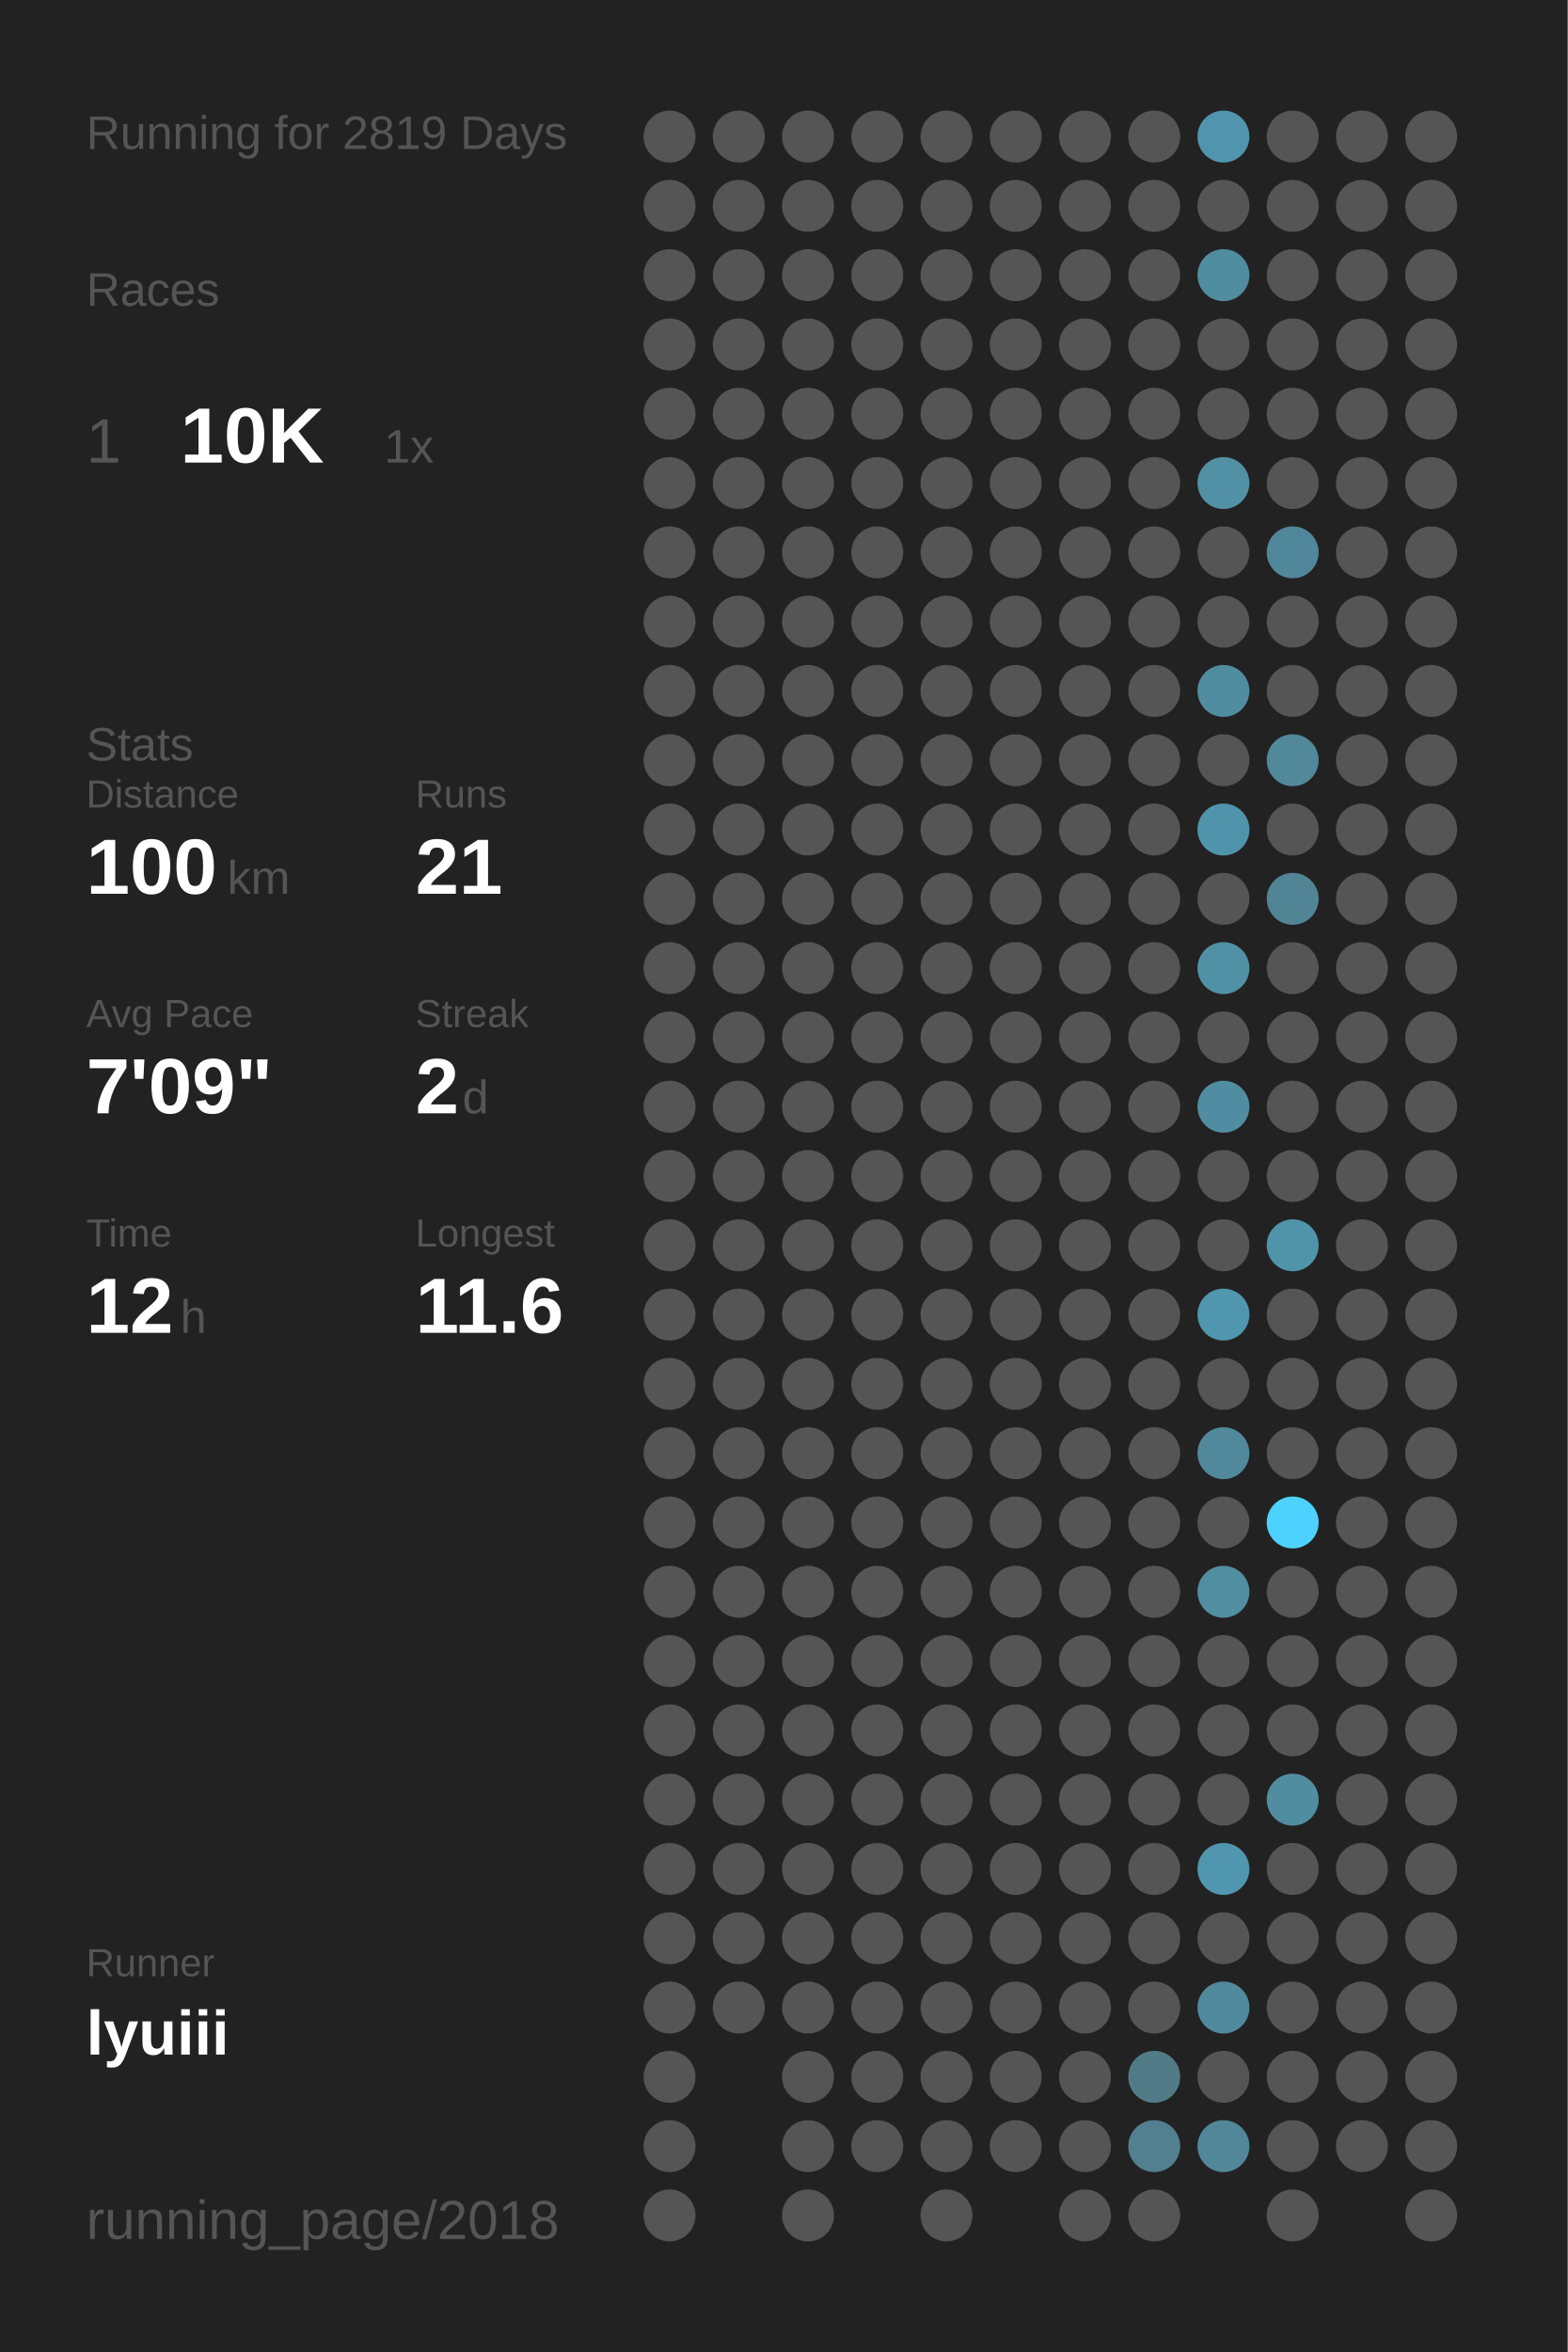
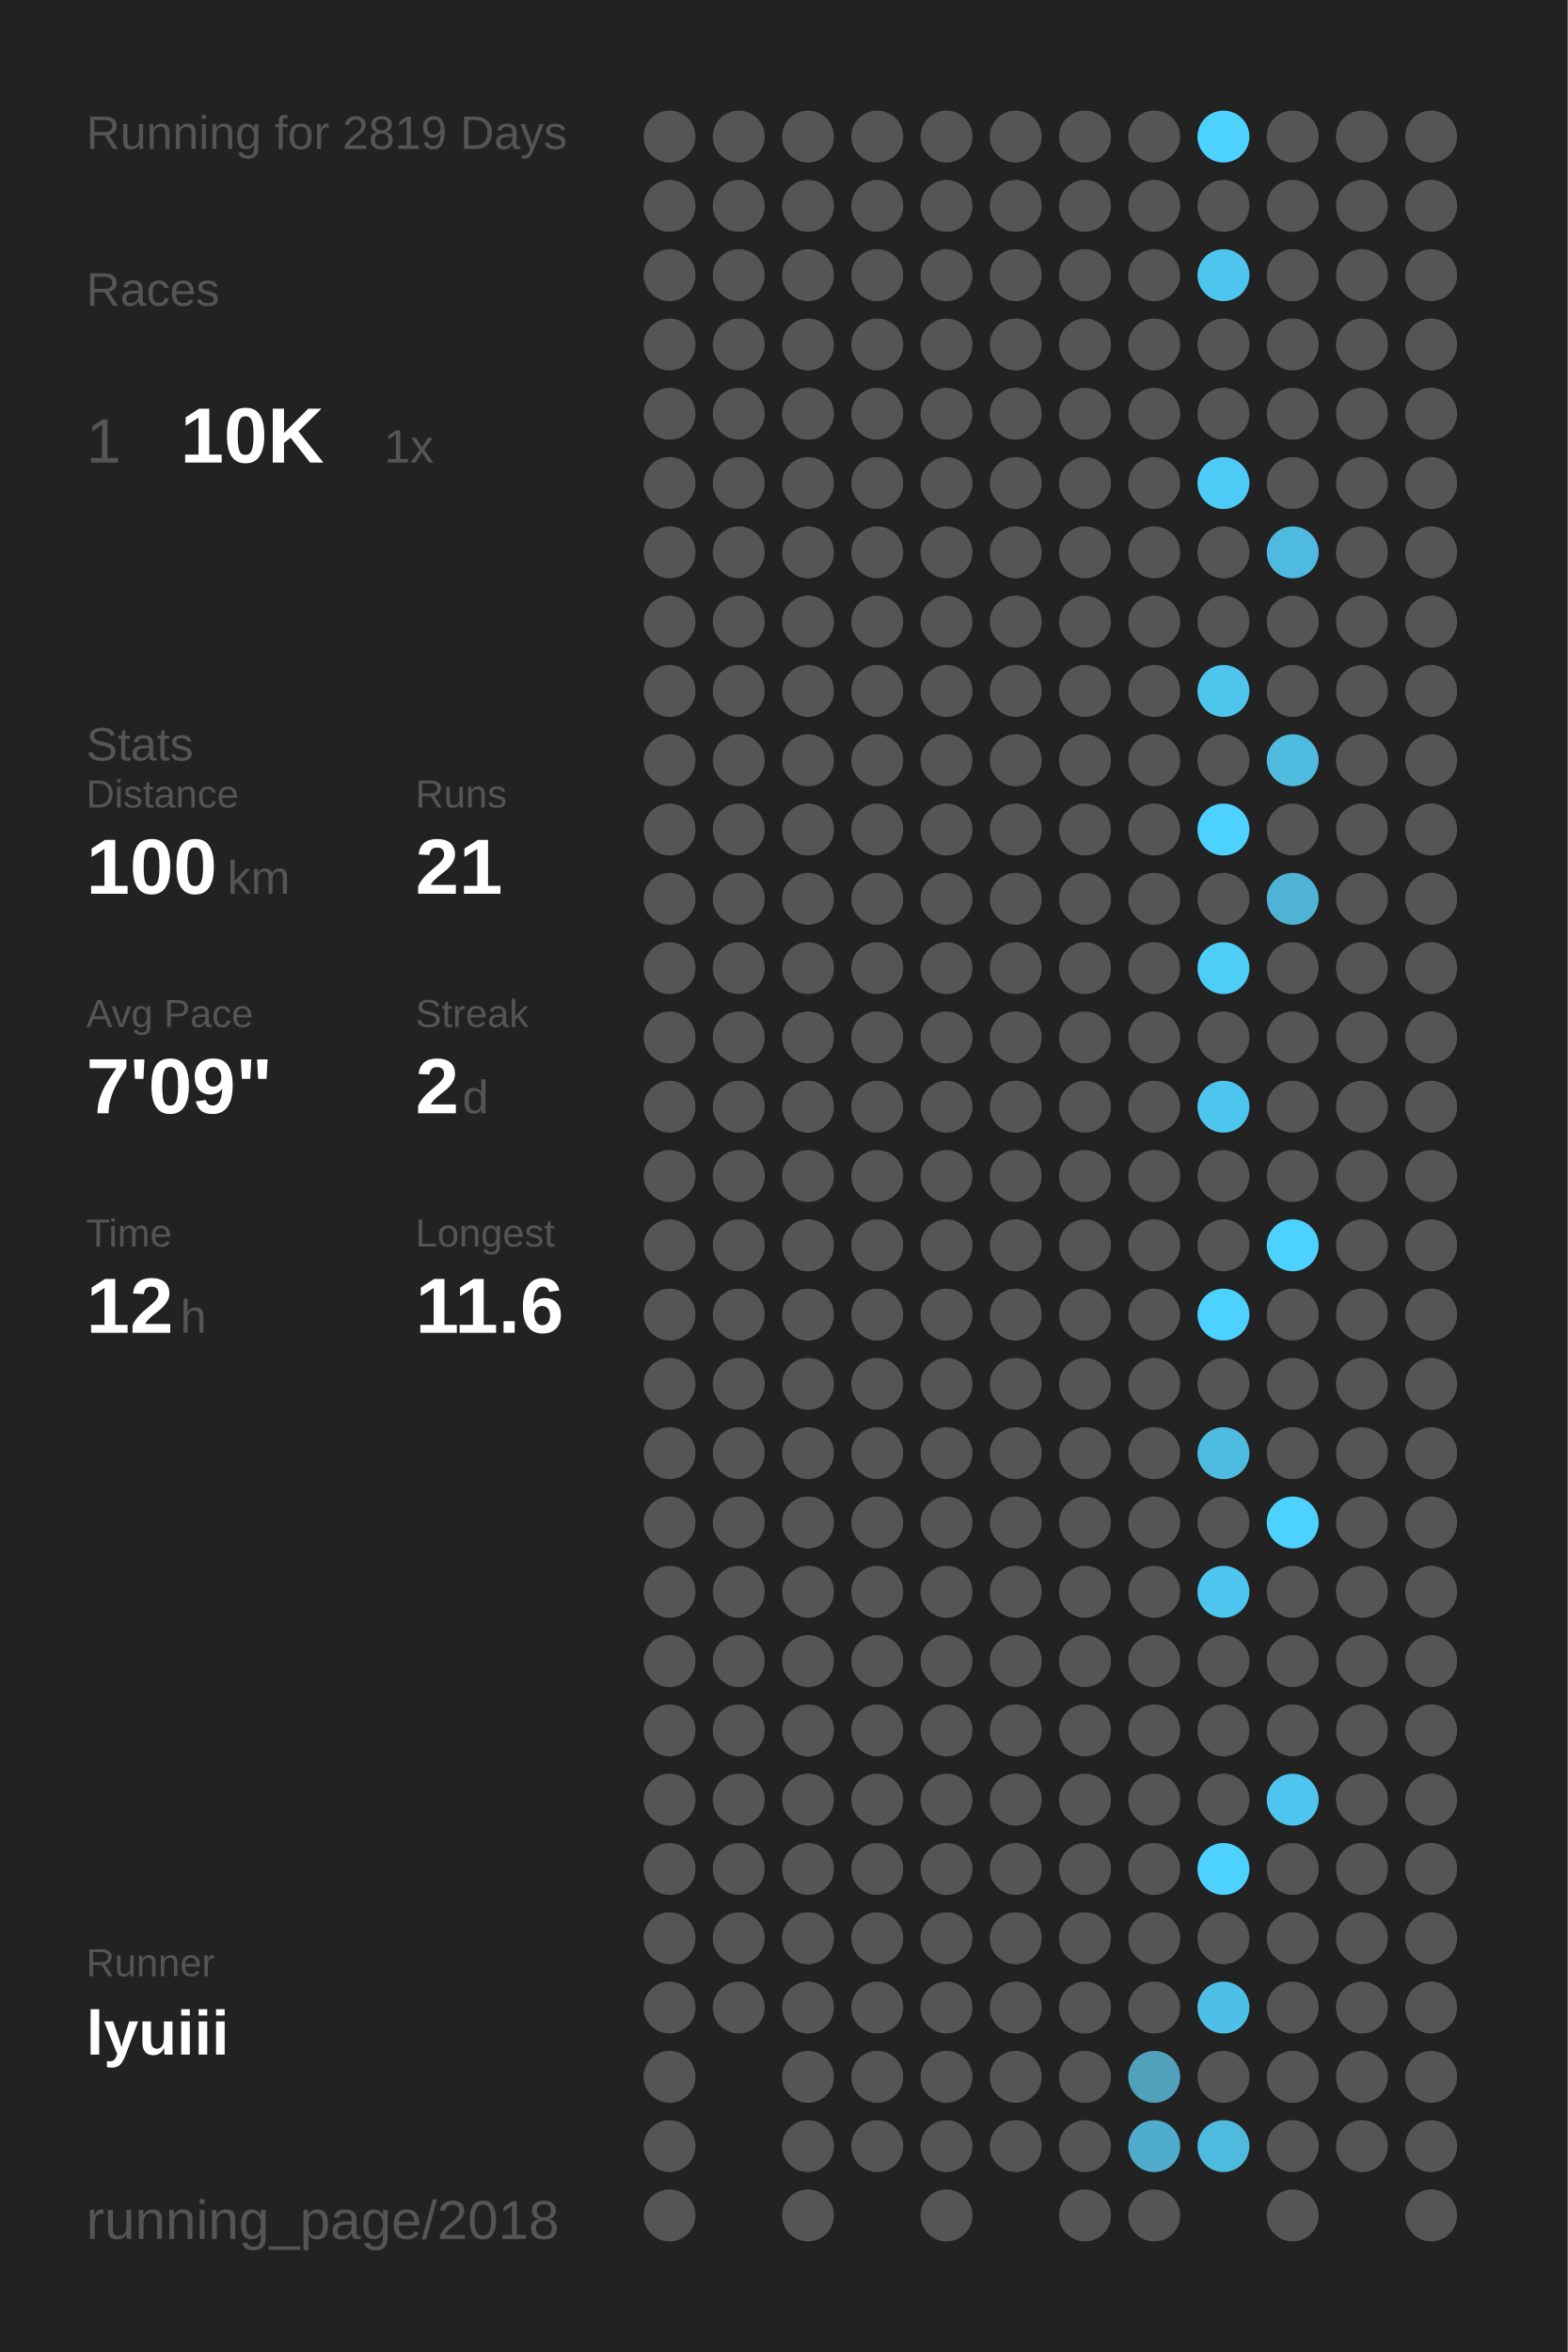
<svg xmlns="http://www.w3.org/2000/svg" baseProfile="full" height="300mm" version="1.1" viewBox="0,0,200,300" width="200mm">
  <defs />
  <rect fill="#222222" height="300" width="200" x="0" y="0" />
  <text fill="#555555" style="font-size:6px; font-family:Arial;" x="11" y="19">Running for 2819 Days</text>
  <text fill="#555555" style="font-size:6px; font-family:Arial;" x="11" y="39">Races</text>
  <text fill="#555555" style="font-size:8px; font-family:Arial;" x="11" y="59">1</text>
  <text fill="#FFFFFF" style="font-size:10px; font-family:Arial; font-weight:bold;" x="23" y="59">10K</text>
  <text fill="#555555" style="font-size:6px; font-family:Arial;" x="49" y="59">1x</text>
  <text fill="#555555" style="font-size:6px; font-family:Arial;" x="11" y="97">Stats</text>
  <text fill="#555555" style="font-size:5px; font-family:Arial;" x="11" y="103">Distance</text>
  <text fill="#FFFFFF" style="font-size:10px; font-family:Arial; font-weight:bold;" x="11" y="114">100</text>
  <text fill="#555555" style="font-size:6px; font-family:Arial;" x="29" y="114">km</text>
  <text fill="#555555" style="font-size:5px; font-family:Arial;" x="53" y="103">Runs</text>
  <text fill="#FFFFFF" style="font-size:10px; font-family:Arial; font-weight:bold;" x="53" y="114">21</text>
  <text fill="#555555" style="font-size:5px; font-family:Arial;" x="11" y="131">Avg Pace</text>
  <text fill="#FFFFFF" style="font-size:10px; font-family:Arial; font-weight:bold;" x="11" y="142">7'09"</text>
  <text fill="#555555" style="font-size:5px; font-family:Arial;" x="53" y="131">Streak</text>
  <text fill="#FFFFFF" style="font-size:10px; font-family:Arial; font-weight:bold;" x="53" y="142">2</text>
  <text fill="#555555" style="font-size:6px; font-family:Arial;" x="59" y="142">d</text>
  <text fill="#555555" style="font-size:5px; font-family:Arial;" x="11" y="159">Time</text>
  <text fill="#FFFFFF" style="font-size:10px; font-family:Arial; font-weight:bold;" x="11" y="170">12</text>
  <text fill="#555555" style="font-size:6px; font-family:Arial;" x="23" y="170">h</text>
  <text fill="#555555" style="font-size:5px; font-family:Arial;" x="53" y="159">Longest</text>
  <text fill="#FFFFFF" style="font-size:10px; font-family:Arial; font-weight:bold;" x="53" y="170">11.6</text>
  <text fill="#555555" style="font-size:5px; font-family:Arial;" x="11" y="252.065">Runner</text>
  <text fill="#FFFFFF" style="font-size:8px; font-family:Arial; font-weight:bold;" x="11" y="262.065">lyuiii</text>
  <text fill="#555555" style="font-size:7px; font-family:Arial;" x="11" y="285.581">running_page/2018</text>
  <circle cx="85.417" cy="17.419" fill="#555555" r="3.312" />
  <circle cx="85.417" cy="26.258" fill="#555555" r="3.312" />
  <circle cx="85.417" cy="35.097" fill="#555555" r="3.312" />
  <circle cx="85.417" cy="43.935" fill="#555555" r="3.312" />
  <circle cx="85.417" cy="52.774" fill="#555555" r="3.312" />
  <circle cx="85.417" cy="61.613" fill="#555555" r="3.312" />
  <circle cx="85.417" cy="70.452" fill="#555555" r="3.312" />
  <circle cx="85.417" cy="79.29" fill="#555555" r="3.312" />
  <circle cx="85.417" cy="88.129" fill="#555555" r="3.312" />
  <circle cx="85.417" cy="96.968" fill="#555555" r="3.312" />
  <circle cx="85.417" cy="105.806" fill="#555555" r="3.312" />
  <circle cx="85.417" cy="114.645" fill="#555555" r="3.312" />
  <circle cx="85.417" cy="123.484" fill="#555555" r="3.312" />
  <circle cx="85.417" cy="132.323" fill="#555555" r="3.312" />
  <circle cx="85.417" cy="141.161" fill="#555555" r="3.312" />
  <circle cx="85.417" cy="150" fill="#555555" r="3.312" />
  <circle cx="85.417" cy="158.839" fill="#555555" r="3.312" />
  <circle cx="85.417" cy="167.677" fill="#555555" r="3.312" />
  <circle cx="85.417" cy="176.516" fill="#555555" r="3.312" />
  <circle cx="85.417" cy="185.355" fill="#555555" r="3.312" />
  <circle cx="85.417" cy="194.194" fill="#555555" r="3.312" />
  <circle cx="85.417" cy="203.032" fill="#555555" r="3.312" />
  <circle cx="85.417" cy="211.871" fill="#555555" r="3.312" />
  <circle cx="85.417" cy="220.71" fill="#555555" r="3.312" />
  <circle cx="85.417" cy="229.548" fill="#555555" r="3.312" />
  <circle cx="85.417" cy="238.387" fill="#555555" r="3.312" />
  <circle cx="85.417" cy="247.226" fill="#555555" r="3.312" />
  <circle cx="85.417" cy="256.065" fill="#555555" r="3.312" />
  <circle cx="85.417" cy="264.903" fill="#555555" r="3.312" />
  <circle cx="85.417" cy="273.742" fill="#555555" r="3.312" />
  <circle cx="85.417" cy="282.581" fill="#555555" r="3.312" />
  <circle cx="94.25" cy="17.419" fill="#555555" r="3.312" />
  <circle cx="94.25" cy="26.258" fill="#555555" r="3.312" />
  <circle cx="94.25" cy="35.097" fill="#555555" r="3.312" />
  <circle cx="94.25" cy="43.935" fill="#555555" r="3.312" />
  <circle cx="94.25" cy="52.774" fill="#555555" r="3.312" />
  <circle cx="94.25" cy="61.613" fill="#555555" r="3.312" />
  <circle cx="94.25" cy="70.452" fill="#555555" r="3.312" />
  <circle cx="94.25" cy="79.29" fill="#555555" r="3.312" />
  <circle cx="94.25" cy="88.129" fill="#555555" r="3.312" />
  <circle cx="94.25" cy="96.968" fill="#555555" r="3.312" />
  <circle cx="94.25" cy="105.806" fill="#555555" r="3.312" />
  <circle cx="94.25" cy="114.645" fill="#555555" r="3.312" />
  <circle cx="94.25" cy="123.484" fill="#555555" r="3.312" />
  <circle cx="94.25" cy="132.323" fill="#555555" r="3.312" />
  <circle cx="94.25" cy="141.161" fill="#555555" r="3.312" />
  <circle cx="94.25" cy="150" fill="#555555" r="3.312" />
  <circle cx="94.25" cy="158.839" fill="#555555" r="3.312" />
  <circle cx="94.25" cy="167.677" fill="#555555" r="3.312" />
  <circle cx="94.25" cy="176.516" fill="#555555" r="3.312" />
  <circle cx="94.25" cy="185.355" fill="#555555" r="3.312" />
  <circle cx="94.25" cy="194.194" fill="#555555" r="3.312" />
  <circle cx="94.25" cy="203.032" fill="#555555" r="3.312" />
  <circle cx="94.25" cy="211.871" fill="#555555" r="3.312" />
  <circle cx="94.25" cy="220.71" fill="#555555" r="3.312" />
  <circle cx="94.25" cy="229.548" fill="#555555" r="3.312" />
  <circle cx="94.25" cy="238.387" fill="#555555" r="3.312" />
  <circle cx="94.25" cy="247.226" fill="#555555" r="3.312" />
  <circle cx="94.25" cy="256.065" fill="#555555" r="3.312" />
  <circle cx="103.083" cy="17.419" fill="#555555" r="3.312" />
  <circle cx="103.083" cy="26.258" fill="#555555" r="3.312" />
  <circle cx="103.083" cy="35.097" fill="#555555" r="3.312" />
  <circle cx="103.083" cy="43.935" fill="#555555" r="3.312" />
  <circle cx="103.083" cy="52.774" fill="#555555" r="3.312" />
  <circle cx="103.083" cy="61.613" fill="#555555" r="3.312" />
  <circle cx="103.083" cy="70.452" fill="#555555" r="3.312" />
  <circle cx="103.083" cy="79.29" fill="#555555" r="3.312" />
  <circle cx="103.083" cy="88.129" fill="#555555" r="3.312" />
  <circle cx="103.083" cy="96.968" fill="#555555" r="3.312" />
  <circle cx="103.083" cy="105.806" fill="#555555" r="3.312" />
  <circle cx="103.083" cy="114.645" fill="#555555" r="3.312" />
  <circle cx="103.083" cy="123.484" fill="#555555" r="3.312" />
  <circle cx="103.083" cy="132.323" fill="#555555" r="3.312" />
  <circle cx="103.083" cy="141.161" fill="#555555" r="3.312" />
  <circle cx="103.083" cy="150" fill="#555555" r="3.312" />
  <circle cx="103.083" cy="158.839" fill="#555555" r="3.312" />
  <circle cx="103.083" cy="167.677" fill="#555555" r="3.312" />
  <circle cx="103.083" cy="176.516" fill="#555555" r="3.312" />
  <circle cx="103.083" cy="185.355" fill="#555555" r="3.312" />
  <circle cx="103.083" cy="194.194" fill="#555555" r="3.312" />
  <circle cx="103.083" cy="203.032" fill="#555555" r="3.312" />
  <circle cx="103.083" cy="211.871" fill="#555555" r="3.312" />
  <circle cx="103.083" cy="220.71" fill="#555555" r="3.312" />
  <circle cx="103.083" cy="229.548" fill="#555555" r="3.312" />
  <circle cx="103.083" cy="238.387" fill="#555555" r="3.312" />
  <circle cx="103.083" cy="247.226" fill="#555555" r="3.312" />
  <circle cx="103.083" cy="256.065" fill="#555555" r="3.312" />
  <circle cx="103.083" cy="264.903" fill="#555555" r="3.312" />
  <circle cx="103.083" cy="273.742" fill="#555555" r="3.312" />
  <circle cx="103.083" cy="282.581" fill="#555555" r="3.312" />
  <circle cx="111.917" cy="17.419" fill="#555555" r="3.312" />
  <circle cx="111.917" cy="26.258" fill="#555555" r="3.312" />
  <circle cx="111.917" cy="35.097" fill="#555555" r="3.312" />
  <circle cx="111.917" cy="43.935" fill="#555555" r="3.312" />
  <circle cx="111.917" cy="52.774" fill="#555555" r="3.312" />
  <circle cx="111.917" cy="61.613" fill="#555555" r="3.312" />
  <circle cx="111.917" cy="70.452" fill="#555555" r="3.312" />
  <circle cx="111.917" cy="79.29" fill="#555555" r="3.312" />
  <circle cx="111.917" cy="88.129" fill="#555555" r="3.312" />
  <circle cx="111.917" cy="96.968" fill="#555555" r="3.312" />
  <circle cx="111.917" cy="105.806" fill="#555555" r="3.312" />
  <circle cx="111.917" cy="114.645" fill="#555555" r="3.312" />
  <circle cx="111.917" cy="123.484" fill="#555555" r="3.312" />
  <circle cx="111.917" cy="132.323" fill="#555555" r="3.312" />
  <circle cx="111.917" cy="141.161" fill="#555555" r="3.312" />
  <circle cx="111.917" cy="150" fill="#555555" r="3.312" />
  <circle cx="111.917" cy="158.839" fill="#555555" r="3.312" />
  <circle cx="111.917" cy="167.677" fill="#555555" r="3.312" />
  <circle cx="111.917" cy="176.516" fill="#555555" r="3.312" />
  <circle cx="111.917" cy="185.355" fill="#555555" r="3.312" />
  <circle cx="111.917" cy="194.194" fill="#555555" r="3.312" />
  <circle cx="111.917" cy="203.032" fill="#555555" r="3.312" />
  <circle cx="111.917" cy="211.871" fill="#555555" r="3.312" />
  <circle cx="111.917" cy="220.71" fill="#555555" r="3.312" />
  <circle cx="111.917" cy="229.548" fill="#555555" r="3.312" />
  <circle cx="111.917" cy="238.387" fill="#555555" r="3.312" />
  <circle cx="111.917" cy="247.226" fill="#555555" r="3.312" />
  <circle cx="111.917" cy="256.065" fill="#555555" r="3.312" />
  <circle cx="111.917" cy="264.903" fill="#555555" r="3.312" />
  <circle cx="111.917" cy="273.742" fill="#555555" r="3.312" />
  <circle cx="120.75" cy="17.419" fill="#555555" r="3.312" />
  <circle cx="120.75" cy="26.258" fill="#555555" r="3.312" />
  <circle cx="120.75" cy="35.097" fill="#555555" r="3.312" />
  <circle cx="120.75" cy="43.935" fill="#555555" r="3.312" />
  <circle cx="120.75" cy="52.774" fill="#555555" r="3.312" />
  <circle cx="120.75" cy="61.613" fill="#555555" r="3.312" />
  <circle cx="120.75" cy="70.452" fill="#555555" r="3.312" />
  <circle cx="120.75" cy="79.29" fill="#555555" r="3.312" />
  <circle cx="120.75" cy="88.129" fill="#555555" r="3.312" />
  <circle cx="120.75" cy="96.968" fill="#555555" r="3.312" />
  <circle cx="120.75" cy="105.806" fill="#555555" r="3.312" />
  <circle cx="120.75" cy="114.645" fill="#555555" r="3.312" />
  <circle cx="120.75" cy="123.484" fill="#555555" r="3.312" />
  <circle cx="120.75" cy="132.323" fill="#555555" r="3.312" />
  <circle cx="120.75" cy="141.161" fill="#555555" r="3.312" />
  <circle cx="120.75" cy="150" fill="#555555" r="3.312" />
  <circle cx="120.75" cy="158.839" fill="#555555" r="3.312" />
  <circle cx="120.75" cy="167.677" fill="#555555" r="3.312" />
  <circle cx="120.75" cy="176.516" fill="#555555" r="3.312" />
  <circle cx="120.75" cy="185.355" fill="#555555" r="3.312" />
  <circle cx="120.75" cy="194.194" fill="#555555" r="3.312" />
  <circle cx="120.75" cy="203.032" fill="#555555" r="3.312" />
  <circle cx="120.75" cy="211.871" fill="#555555" r="3.312" />
  <circle cx="120.75" cy="220.71" fill="#555555" r="3.312" />
  <circle cx="120.75" cy="229.548" fill="#555555" r="3.312" />
  <circle cx="120.75" cy="238.387" fill="#555555" r="3.312" />
  <circle cx="120.75" cy="247.226" fill="#555555" r="3.312" />
  <circle cx="120.75" cy="256.065" fill="#555555" r="3.312" />
  <circle cx="120.75" cy="264.903" fill="#555555" r="3.312" />
  <circle cx="120.75" cy="273.742" fill="#555555" r="3.312" />
  <circle cx="120.75" cy="282.581" fill="#555555" r="3.312" />
  <circle cx="129.583" cy="17.419" fill="#555555" r="3.312" />
  <circle cx="129.583" cy="26.258" fill="#555555" r="3.312" />
  <circle cx="129.583" cy="35.097" fill="#555555" r="3.312" />
  <circle cx="129.583" cy="43.935" fill="#555555" r="3.312" />
  <circle cx="129.583" cy="52.774" fill="#555555" r="3.312" />
  <circle cx="129.583" cy="61.613" fill="#555555" r="3.312" />
  <circle cx="129.583" cy="70.452" fill="#555555" r="3.312" />
  <circle cx="129.583" cy="79.29" fill="#555555" r="3.312" />
  <circle cx="129.583" cy="88.129" fill="#555555" r="3.312" />
  <circle cx="129.583" cy="96.968" fill="#555555" r="3.312" />
  <circle cx="129.583" cy="105.806" fill="#555555" r="3.312" />
  <circle cx="129.583" cy="114.645" fill="#555555" r="3.312" />
  <circle cx="129.583" cy="123.484" fill="#555555" r="3.312" />
  <circle cx="129.583" cy="132.323" fill="#555555" r="3.312" />
  <circle cx="129.583" cy="141.161" fill="#555555" r="3.312" />
  <circle cx="129.583" cy="150" fill="#555555" r="3.312" />
  <circle cx="129.583" cy="158.839" fill="#555555" r="3.312" />
  <circle cx="129.583" cy="167.677" fill="#555555" r="3.312" />
  <circle cx="129.583" cy="176.516" fill="#555555" r="3.312" />
  <circle cx="129.583" cy="185.355" fill="#555555" r="3.312" />
  <circle cx="129.583" cy="194.194" fill="#555555" r="3.312" />
  <circle cx="129.583" cy="203.032" fill="#555555" r="3.312" />
  <circle cx="129.583" cy="211.871" fill="#555555" r="3.312" />
  <circle cx="129.583" cy="220.71" fill="#555555" r="3.312" />
  <circle cx="129.583" cy="229.548" fill="#555555" r="3.312" />
  <circle cx="129.583" cy="238.387" fill="#555555" r="3.312" />
  <circle cx="129.583" cy="247.226" fill="#555555" r="3.312" />
  <circle cx="129.583" cy="256.065" fill="#555555" r="3.312" />
  <circle cx="129.583" cy="264.903" fill="#555555" r="3.312" />
  <circle cx="129.583" cy="273.742" fill="#555555" r="3.312" />
  <circle cx="138.417" cy="17.419" fill="#555555" r="3.312" />
  <circle cx="138.417" cy="26.258" fill="#555555" r="3.312" />
  <circle cx="138.417" cy="35.097" fill="#555555" r="3.312" />
  <circle cx="138.417" cy="43.935" fill="#555555" r="3.312" />
  <circle cx="138.417" cy="52.774" fill="#555555" r="3.312" />
  <circle cx="138.417" cy="61.613" fill="#555555" r="3.312" />
  <circle cx="138.417" cy="70.452" fill="#555555" r="3.312" />
  <circle cx="138.417" cy="79.29" fill="#555555" r="3.312" />
  <circle cx="138.417" cy="88.129" fill="#555555" r="3.312" />
  <circle cx="138.417" cy="96.968" fill="#555555" r="3.312" />
  <circle cx="138.417" cy="105.806" fill="#555555" r="3.312" />
  <circle cx="138.417" cy="114.645" fill="#555555" r="3.312" />
  <circle cx="138.417" cy="123.484" fill="#555555" r="3.312" />
  <circle cx="138.417" cy="132.323" fill="#555555" r="3.312" />
  <circle cx="138.417" cy="141.161" fill="#555555" r="3.312" />
  <circle cx="138.417" cy="150" fill="#555555" r="3.312" />
  <circle cx="138.417" cy="158.839" fill="#555555" r="3.312" />
  <circle cx="138.417" cy="167.677" fill="#555555" r="3.312" />
  <circle cx="138.417" cy="176.516" fill="#555555" r="3.312" />
  <circle cx="138.417" cy="185.355" fill="#555555" r="3.312" />
  <circle cx="138.417" cy="194.194" fill="#555555" r="3.312" />
  <circle cx="138.417" cy="203.032" fill="#555555" r="3.312" />
  <circle cx="138.417" cy="211.871" fill="#555555" r="3.312" />
  <circle cx="138.417" cy="220.71" fill="#555555" r="3.312" />
  <circle cx="138.417" cy="229.548" fill="#555555" r="3.312" />
  <circle cx="138.417" cy="238.387" fill="#555555" r="3.312" />
  <circle cx="138.417" cy="247.226" fill="#555555" r="3.312" />
  <circle cx="138.417" cy="256.065" fill="#555555" r="3.312" />
  <circle cx="138.417" cy="264.903" fill="#555555" r="3.312" />
  <circle cx="138.417" cy="273.742" fill="#555555" r="3.312" />
  <circle cx="138.417" cy="282.581" fill="#555555" r="3.312" />
  <circle cx="147.25" cy="17.419" fill="#555555" r="3.312" />
  <circle cx="147.25" cy="26.258" fill="#555555" r="3.312" />
  <circle cx="147.25" cy="35.097" fill="#555555" r="3.312" />
  <circle cx="147.25" cy="43.935" fill="#555555" r="3.312" />
  <circle cx="147.25" cy="52.774" fill="#555555" r="3.312" />
  <circle cx="147.25" cy="61.613" fill="#555555" r="3.312" />
  <circle cx="147.25" cy="70.452" fill="#555555" r="3.312" />
  <circle cx="147.25" cy="79.29" fill="#555555" r="3.312" />
  <circle cx="147.25" cy="88.129" fill="#555555" r="3.312" />
  <circle cx="147.25" cy="96.968" fill="#555555" r="3.312" />
  <circle cx="147.25" cy="105.806" fill="#555555" r="3.312" />
  <circle cx="147.25" cy="114.645" fill="#555555" r="3.312" />
  <circle cx="147.25" cy="123.484" fill="#555555" r="3.312" />
  <circle cx="147.25" cy="132.323" fill="#555555" r="3.312" />
  <circle cx="147.25" cy="141.161" fill="#555555" r="3.312" />
  <circle cx="147.25" cy="150" fill="#555555" r="3.312" />
  <circle cx="147.25" cy="158.839" fill="#555555" r="3.312" />
  <circle cx="147.25" cy="167.677" fill="#555555" r="3.312" />
  <circle cx="147.25" cy="176.516" fill="#555555" r="3.312" />
  <circle cx="147.25" cy="185.355" fill="#555555" r="3.312" />
  <circle cx="147.25" cy="194.194" fill="#555555" r="3.312" />
  <circle cx="147.25" cy="203.032" fill="#555555" r="3.312" />
  <circle cx="147.25" cy="211.871" fill="#555555" r="3.312" />
  <circle cx="147.25" cy="220.71" fill="#555555" r="3.312" />
  <circle cx="147.25" cy="229.548" fill="#555555" r="3.312" />
  <circle cx="147.25" cy="238.387" fill="#555555" r="3.312" />
  <circle cx="147.25" cy="247.226" fill="#555555" r="3.312" />
  <circle cx="147.25" cy="256.065" fill="#555555" r="3.312" />
-   <circle cx="147.25" cy="264.903" fill="#527b88" r="3.312" />
-   <circle cx="147.25" cy="273.742" fill="#528090" r="3.312" />
+   <circle cx="147.25" cy="264.903" fill="#50a1bc" r="3.312" />
+   <circle cx="147.25" cy="273.742" fill="#4faccc" r="3.312" />
  <circle cx="147.25" cy="282.581" fill="#555555" r="3.312" />
-   <circle cx="156.083" cy="17.419" fill="#5095ad" r="3.312" />
+   <circle cx="156.083" cy="17.419" fill="#4DD2FF" r="3.312" />
  <circle cx="156.083" cy="26.258" fill="#555555" r="3.312" />
-   <circle cx="156.083" cy="35.097" fill="#518da1" r="3.312" />
+   <circle cx="156.083" cy="35.097" fill="#4dc5ee" r="3.312" />
  <circle cx="156.083" cy="43.935" fill="#555555" r="3.312" />
  <circle cx="156.083" cy="52.774" fill="#555555" r="3.312" />
-   <circle cx="156.083" cy="61.613" fill="#5190a5" r="3.312" />
+   <circle cx="156.083" cy="61.613" fill="#4dcbf6" r="3.312" />
  <circle cx="156.083" cy="70.452" fill="#555555" r="3.312" />
  <circle cx="156.083" cy="79.29" fill="#555555" r="3.312" />
-   <circle cx="156.083" cy="88.129" fill="#518da1" r="3.312" />
+   <circle cx="156.083" cy="88.129" fill="#4dc5ed" r="3.312" />
  <circle cx="156.083" cy="96.968" fill="#555555" r="3.312" />
-   <circle cx="156.083" cy="105.806" fill="#5094ab" r="3.312" />
+   <circle cx="156.083" cy="105.806" fill="#4DD2FF" r="3.312" />
  <circle cx="156.083" cy="114.645" fill="#555555" r="3.312" />
-   <circle cx="156.083" cy="123.484" fill="#5191a6" r="3.312" />
+   <circle cx="156.083" cy="123.484" fill="#4dcdf8" r="3.312" />
  <circle cx="156.083" cy="132.323" fill="#555555" r="3.312" />
-   <circle cx="156.083" cy="141.161" fill="#518da2" r="3.312" />
+   <circle cx="156.083" cy="141.161" fill="#4dc6ef" r="3.312" />
  <circle cx="156.083" cy="150" fill="#555555" r="3.312" />
  <circle cx="156.083" cy="158.839" fill="#555555" r="3.312" />
-   <circle cx="156.083" cy="167.677" fill="#5096ae" r="3.312" />
+   <circle cx="156.083" cy="167.677" fill="#4DD2FF" r="3.312" />
  <circle cx="156.083" cy="176.516" fill="#555555" r="3.312" />
-   <circle cx="156.083" cy="185.355" fill="#51889b" r="3.312" />
+   <circle cx="156.083" cy="185.355" fill="#4ebce1" r="3.312" />
  <circle cx="156.083" cy="194.194" fill="#555555" r="3.312" />
-   <circle cx="156.083" cy="203.032" fill="#518ea2" r="3.312" />
+   <circle cx="156.083" cy="203.032" fill="#4dc7f0" r="3.312" />
  <circle cx="156.083" cy="211.871" fill="#555555" r="3.312" />
  <circle cx="156.083" cy="220.71" fill="#555555" r="3.312" />
  <circle cx="156.083" cy="229.548" fill="#555555" r="3.312" />
-   <circle cx="156.083" cy="238.387" fill="#5096ae" r="3.312" />
+   <circle cx="156.083" cy="238.387" fill="#4DD2FF" r="3.312" />
  <circle cx="156.083" cy="247.226" fill="#555555" r="3.312" />
-   <circle cx="156.083" cy="256.065" fill="#518a9e" r="3.312" />
+   <circle cx="156.083" cy="256.065" fill="#4ec0e7" r="3.312" />
  <circle cx="156.083" cy="264.903" fill="#555555" r="3.312" />
-   <circle cx="156.083" cy="273.742" fill="#518799" r="3.312" />
+   <circle cx="156.083" cy="273.742" fill="#4ebade" r="3.312" />
  <circle cx="164.917" cy="17.419" fill="#555555" r="3.312" />
  <circle cx="164.917" cy="26.258" fill="#555555" r="3.312" />
  <circle cx="164.917" cy="35.097" fill="#555555" r="3.312" />
  <circle cx="164.917" cy="43.935" fill="#555555" r="3.312" />
  <circle cx="164.917" cy="52.774" fill="#555555" r="3.312" />
  <circle cx="164.917" cy="61.613" fill="#555555" r="3.312" />
-   <circle cx="164.917" cy="70.452" fill="#51879a" r="3.312" />
+   <circle cx="164.917" cy="70.452" fill="#4ebadf" r="3.312" />
  <circle cx="164.917" cy="79.29" fill="#555555" r="3.312" />
  <circle cx="164.917" cy="88.129" fill="#555555" r="3.312" />
-   <circle cx="164.917" cy="96.968" fill="#51889a" r="3.312" />
+   <circle cx="164.917" cy="96.968" fill="#4ebbdf" r="3.312" />
  <circle cx="164.917" cy="105.806" fill="#555555" r="3.312" />
-   <circle cx="164.917" cy="114.645" fill="#518495" r="3.312" />
+   <circle cx="164.917" cy="114.645" fill="#4eb3d5" r="3.312" />
  <circle cx="164.917" cy="123.484" fill="#555555" r="3.312" />
  <circle cx="164.917" cy="132.323" fill="#555555" r="3.312" />
  <circle cx="164.917" cy="141.161" fill="#555555" r="3.312" />
  <circle cx="164.917" cy="150" fill="#555555" r="3.312" />
-   <circle cx="164.917" cy="158.839" fill="#5094aa" r="3.312" />
+   <circle cx="164.917" cy="158.839" fill="#4DD2FF" r="3.312" />
  <circle cx="164.917" cy="167.677" fill="#555555" r="3.312" />
  <circle cx="164.917" cy="176.516" fill="#555555" r="3.312" />
  <circle cx="164.917" cy="185.355" fill="#555555" r="3.312" />
  <circle cx="164.917" cy="194.194" fill="#4DD2FF" r="3.312" />
  <circle cx="164.917" cy="203.032" fill="#555555" r="3.312" />
  <circle cx="164.917" cy="211.871" fill="#555555" r="3.312" />
  <circle cx="164.917" cy="220.71" fill="#555555" r="3.312" />
-   <circle cx="164.917" cy="229.548" fill="#518da1" r="3.312" />
+   <circle cx="164.917" cy="229.548" fill="#4dc5ee" r="3.312" />
  <circle cx="164.917" cy="238.387" fill="#555555" r="3.312" />
  <circle cx="164.917" cy="247.226" fill="#555555" r="3.312" />
  <circle cx="164.917" cy="256.065" fill="#555555" r="3.312" />
  <circle cx="164.917" cy="264.903" fill="#555555" r="3.312" />
  <circle cx="164.917" cy="273.742" fill="#555555" r="3.312" />
  <circle cx="164.917" cy="282.581" fill="#555555" r="3.312" />
  <circle cx="173.75" cy="17.419" fill="#555555" r="3.312" />
  <circle cx="173.75" cy="26.258" fill="#555555" r="3.312" />
  <circle cx="173.75" cy="35.097" fill="#555555" r="3.312" />
  <circle cx="173.75" cy="43.935" fill="#555555" r="3.312" />
  <circle cx="173.75" cy="52.774" fill="#555555" r="3.312" />
  <circle cx="173.75" cy="61.613" fill="#555555" r="3.312" />
  <circle cx="173.75" cy="70.452" fill="#555555" r="3.312" />
  <circle cx="173.75" cy="79.29" fill="#555555" r="3.312" />
  <circle cx="173.75" cy="88.129" fill="#555555" r="3.312" />
  <circle cx="173.75" cy="96.968" fill="#555555" r="3.312" />
  <circle cx="173.75" cy="105.806" fill="#555555" r="3.312" />
  <circle cx="173.75" cy="114.645" fill="#555555" r="3.312" />
  <circle cx="173.75" cy="123.484" fill="#555555" r="3.312" />
  <circle cx="173.75" cy="132.323" fill="#555555" r="3.312" />
  <circle cx="173.75" cy="141.161" fill="#555555" r="3.312" />
  <circle cx="173.75" cy="150" fill="#555555" r="3.312" />
  <circle cx="173.75" cy="158.839" fill="#555555" r="3.312" />
  <circle cx="173.75" cy="167.677" fill="#555555" r="3.312" />
  <circle cx="173.75" cy="176.516" fill="#555555" r="3.312" />
  <circle cx="173.75" cy="185.355" fill="#555555" r="3.312" />
  <circle cx="173.75" cy="194.194" fill="#555555" r="3.312" />
  <circle cx="173.75" cy="203.032" fill="#555555" r="3.312" />
  <circle cx="173.75" cy="211.871" fill="#555555" r="3.312" />
  <circle cx="173.75" cy="220.71" fill="#555555" r="3.312" />
  <circle cx="173.75" cy="229.548" fill="#555555" r="3.312" />
  <circle cx="173.75" cy="238.387" fill="#555555" r="3.312" />
  <circle cx="173.75" cy="247.226" fill="#555555" r="3.312" />
  <circle cx="173.75" cy="256.065" fill="#555555" r="3.312" />
  <circle cx="173.75" cy="264.903" fill="#555555" r="3.312" />
  <circle cx="173.75" cy="273.742" fill="#555555" r="3.312" />
  <circle cx="182.583" cy="17.419" fill="#555555" r="3.312" />
  <circle cx="182.583" cy="26.258" fill="#555555" r="3.312" />
  <circle cx="182.583" cy="35.097" fill="#555555" r="3.312" />
  <circle cx="182.583" cy="43.935" fill="#555555" r="3.312" />
  <circle cx="182.583" cy="52.774" fill="#555555" r="3.312" />
  <circle cx="182.583" cy="61.613" fill="#555555" r="3.312" />
  <circle cx="182.583" cy="70.452" fill="#555555" r="3.312" />
  <circle cx="182.583" cy="79.29" fill="#555555" r="3.312" />
  <circle cx="182.583" cy="88.129" fill="#555555" r="3.312" />
  <circle cx="182.583" cy="96.968" fill="#555555" r="3.312" />
  <circle cx="182.583" cy="105.806" fill="#555555" r="3.312" />
  <circle cx="182.583" cy="114.645" fill="#555555" r="3.312" />
  <circle cx="182.583" cy="123.484" fill="#555555" r="3.312" />
  <circle cx="182.583" cy="132.323" fill="#555555" r="3.312" />
  <circle cx="182.583" cy="141.161" fill="#555555" r="3.312" />
  <circle cx="182.583" cy="150" fill="#555555" r="3.312" />
  <circle cx="182.583" cy="158.839" fill="#555555" r="3.312" />
  <circle cx="182.583" cy="167.677" fill="#555555" r="3.312" />
  <circle cx="182.583" cy="176.516" fill="#555555" r="3.312" />
  <circle cx="182.583" cy="185.355" fill="#555555" r="3.312" />
  <circle cx="182.583" cy="194.194" fill="#555555" r="3.312" />
  <circle cx="182.583" cy="203.032" fill="#555555" r="3.312" />
  <circle cx="182.583" cy="211.871" fill="#555555" r="3.312" />
  <circle cx="182.583" cy="220.71" fill="#555555" r="3.312" />
  <circle cx="182.583" cy="229.548" fill="#555555" r="3.312" />
  <circle cx="182.583" cy="238.387" fill="#555555" r="3.312" />
  <circle cx="182.583" cy="247.226" fill="#555555" r="3.312" />
  <circle cx="182.583" cy="256.065" fill="#555555" r="3.312" />
  <circle cx="182.583" cy="264.903" fill="#555555" r="3.312" />
  <circle cx="182.583" cy="273.742" fill="#555555" r="3.312" />
  <circle cx="182.583" cy="282.581" fill="#555555" r="3.312" />
</svg>
